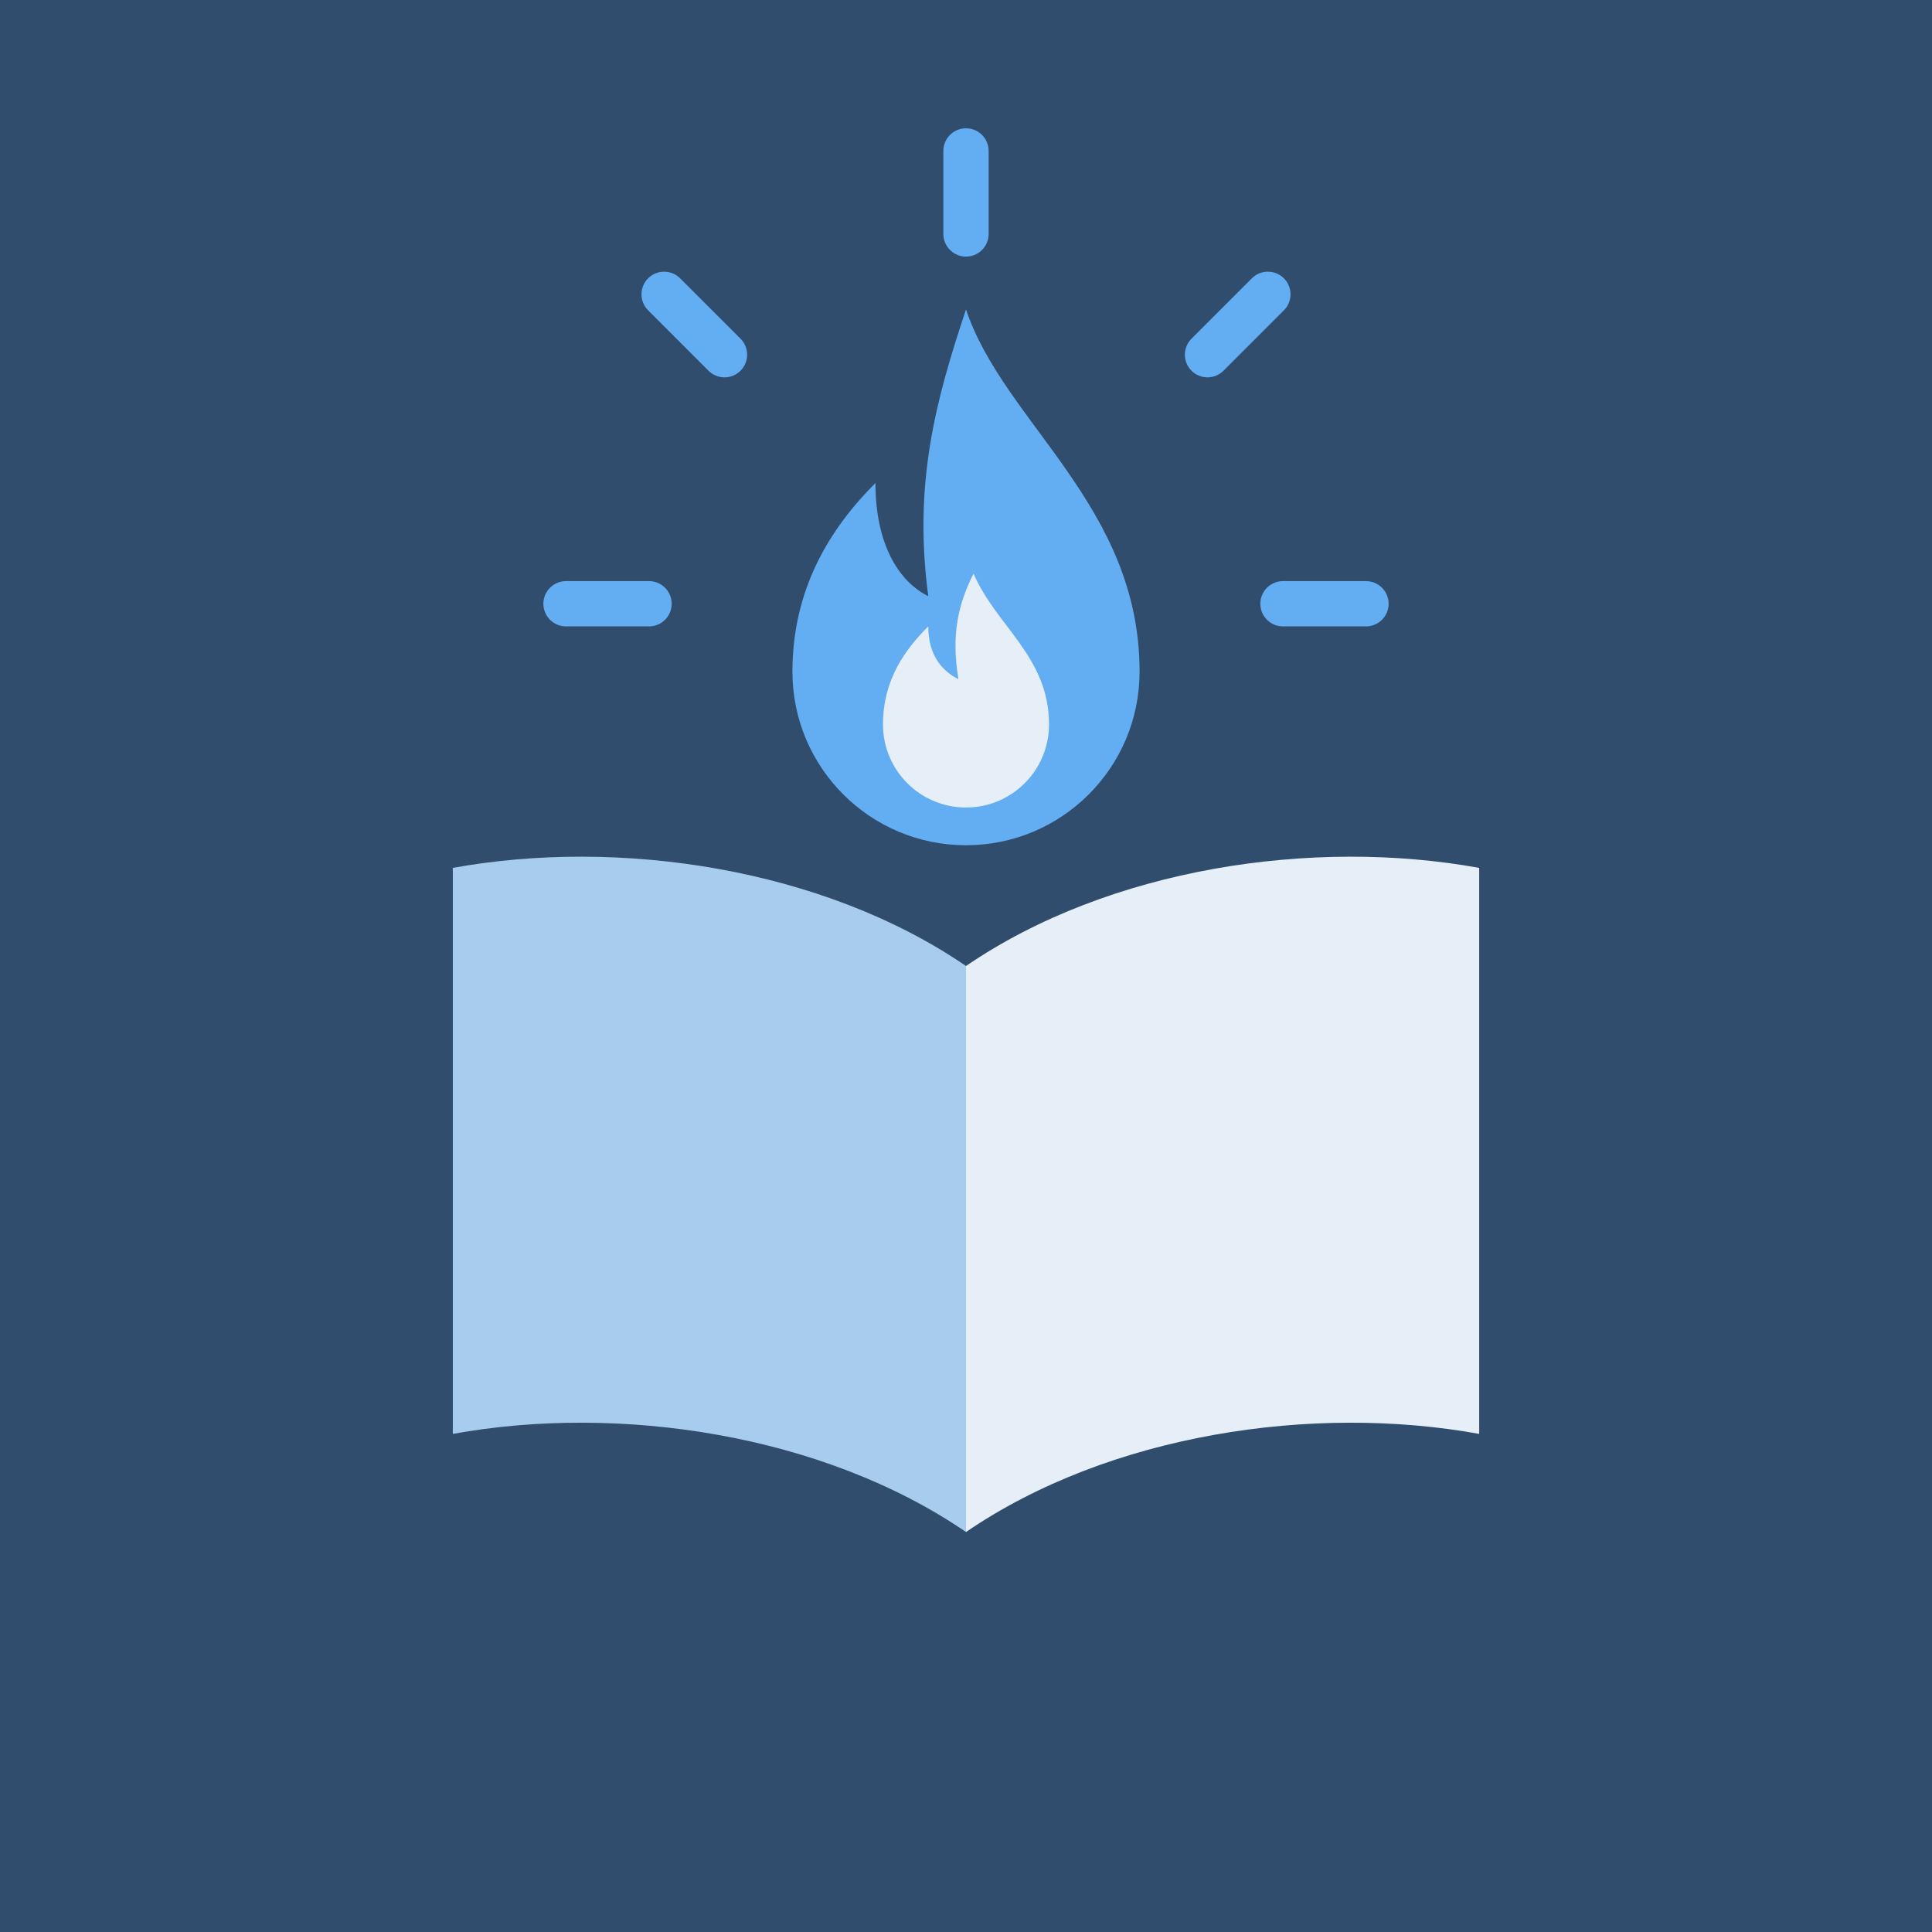
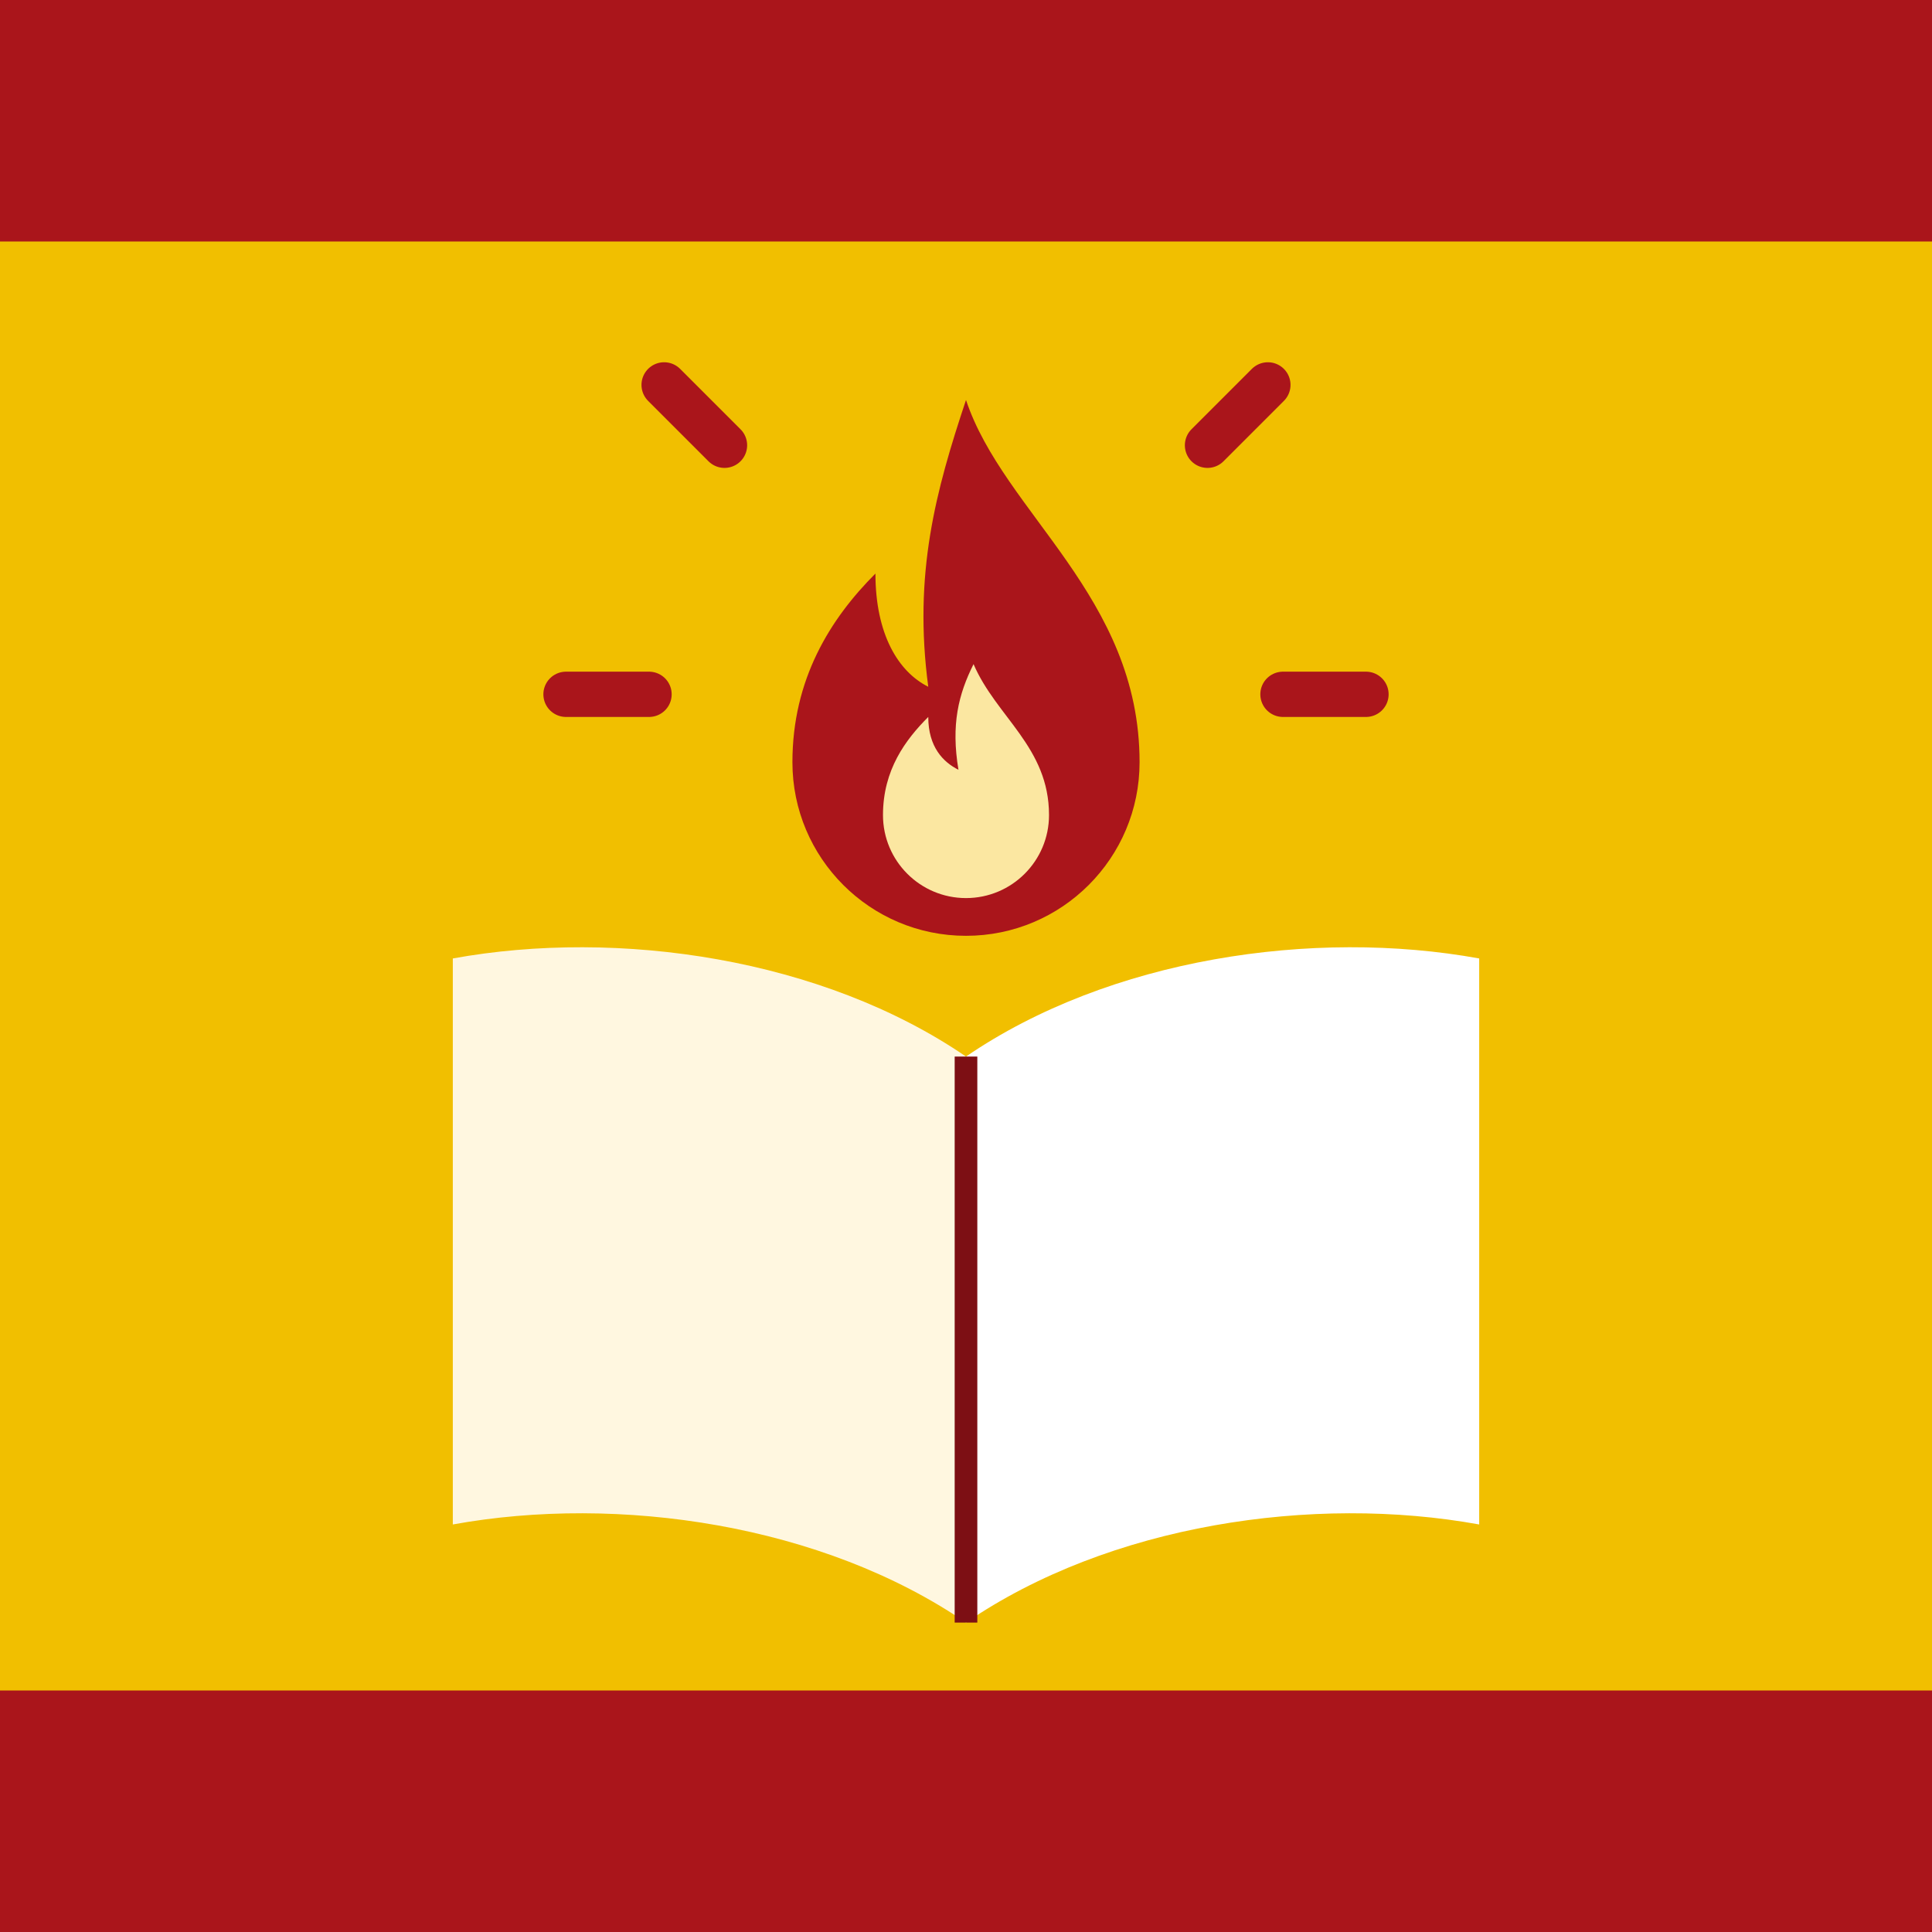
<svg xmlns="http://www.w3.org/2000/svg" viewBox="0 0 512 512">
-   <rect width="512" height="512" fill="#304d6d" />
-   <g stroke="#63adf2" stroke-width="12" stroke-linecap="round">
-     <line x1="256" y1="40" x2="256" y2="62" />
-     <line x1="176" y1="78" x2="192" y2="94" />
-     <line x1="336" y1="78" x2="320" y2="94" />
-     <line x1="150" y1="160" x2="172" y2="160" />
-     <line x1="362" y1="160" x2="340" y2="160" />
+   <rect width="512" height="512" fill="#f1bf00" />
+   <rect width="512" height="64" fill="#aa151b" />
+   <rect y="448" width="512" height="64" fill="#aa151b" />
+   <g transform="translate(0 24)">
+     <g stroke="#aa151b" stroke-width="12" stroke-linecap="round">
+       <line x1="176" y1="78" x2="192" y2="94" />
+       <line x1="336" y1="78" x2="320" y2="94" />
+       <line x1="150" y1="160" x2="172" y2="160" />
+       <line x1="362" y1="160" x2="340" y2="160" />
+     </g>
+     <path d="M256 82c10 30 46 52 46 96a46 46 0 0 1-92 0c0-22 10-38 22-50 0 16 6 26 14 30-4-30 2-52 10-76z" fill="#aa151b" />
+     <path d="M258 152c6 14 20 22 20 40a22 22 0 0 1-44 0c0-12 6-20 12-26 0 8 4 12 8 14-2-12 0-20 4-28z" fill="#fbe7a1" />
+     <path d="M256 256c-38-26-92-34-136-26v150c44-8 98 0 136 26z" fill="#fff7e0" />
+     <path d="M256 256c38-26 92-34 136-26v150c-44-8-98 0-136 26z" fill="#ffffff" />
+     <path d="M256 256v150" stroke="#7d0f14" stroke-width="6" />
  </g>
-   <path d="M256 82c10 30 46 52 46 96a46 46 0 0 1-92 0c0-22 10-38 22-50 0 16 6 26 14 30-4-30 2-52 10-76z" fill="#63adf2" />
-   <path d="M258 152c6 14 20 22 20 40a22 22 0 0 1-44 0c0-12 6-20 12-26 0 8 4 12 8 14-2-12 0-20 4-28z" fill="#e6eef7" />
-   <path d="M256 256c-38-26-92-34-136-26v150c44-8 98 0 136 26z" fill="#a7cced" />
-   <path d="M256 256c38-26 92-34 136-26v150c-44-8-98 0-136 26z" fill="#e6eef7" />
</svg>
